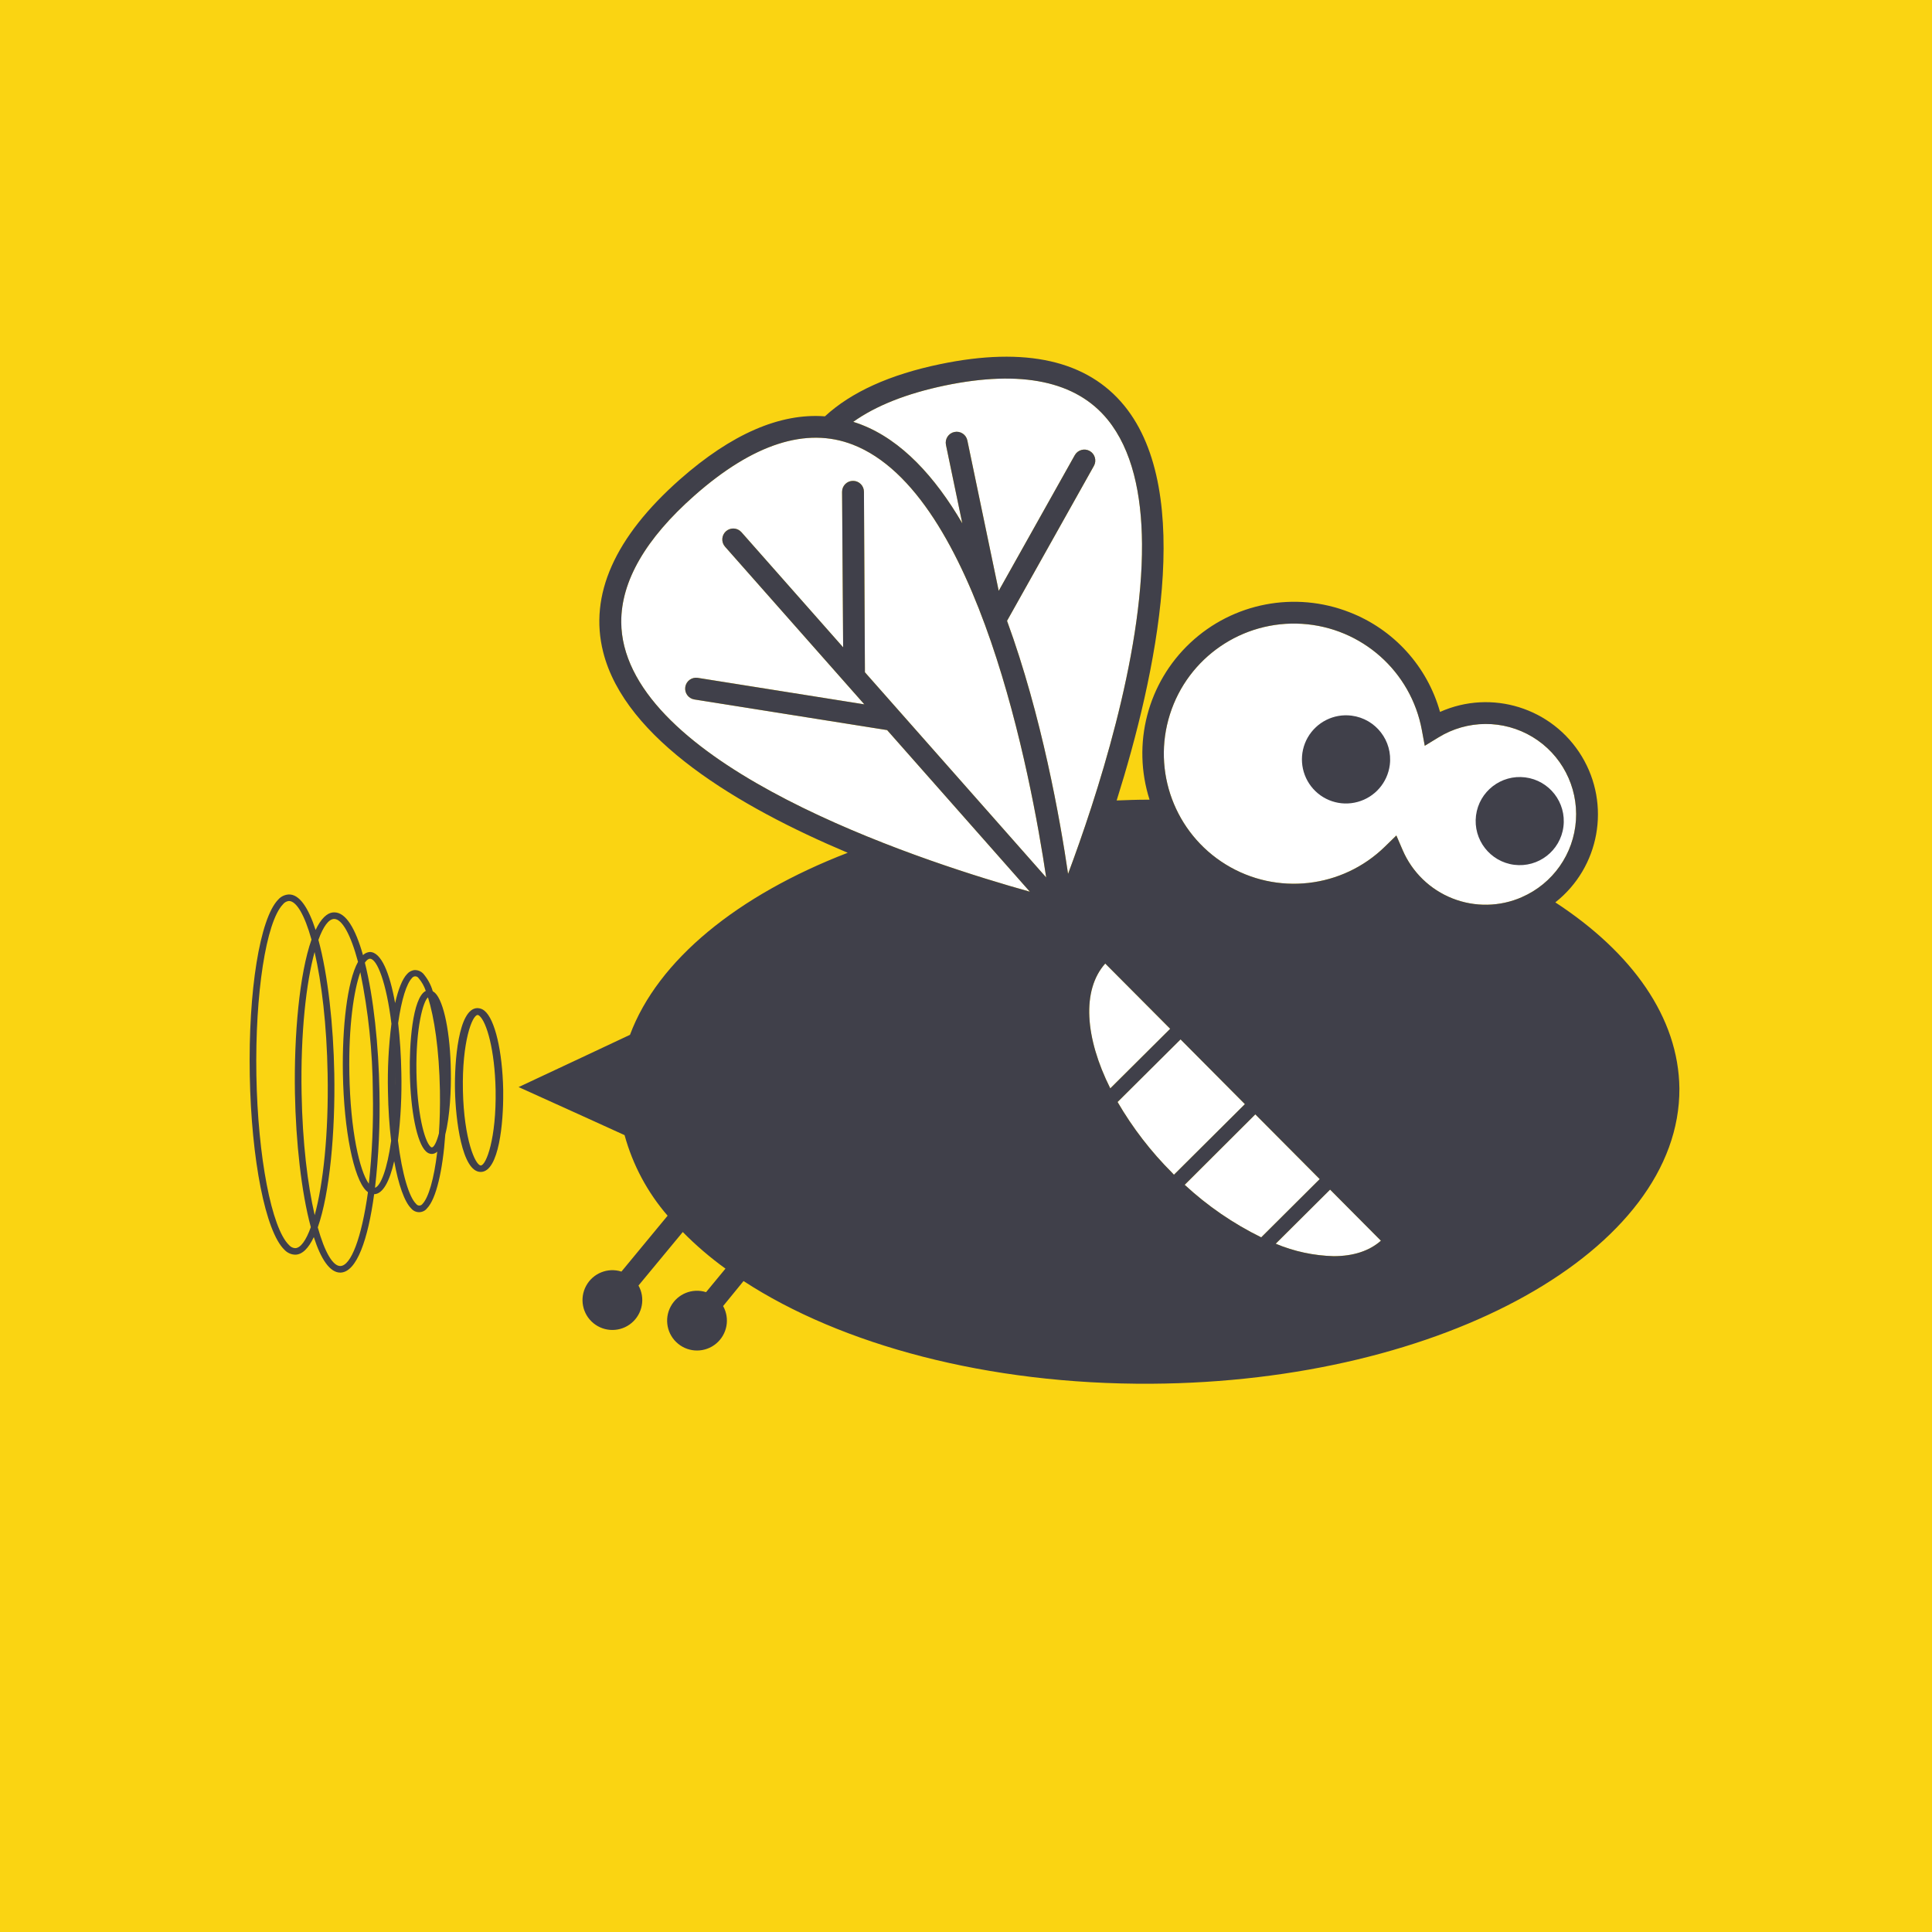
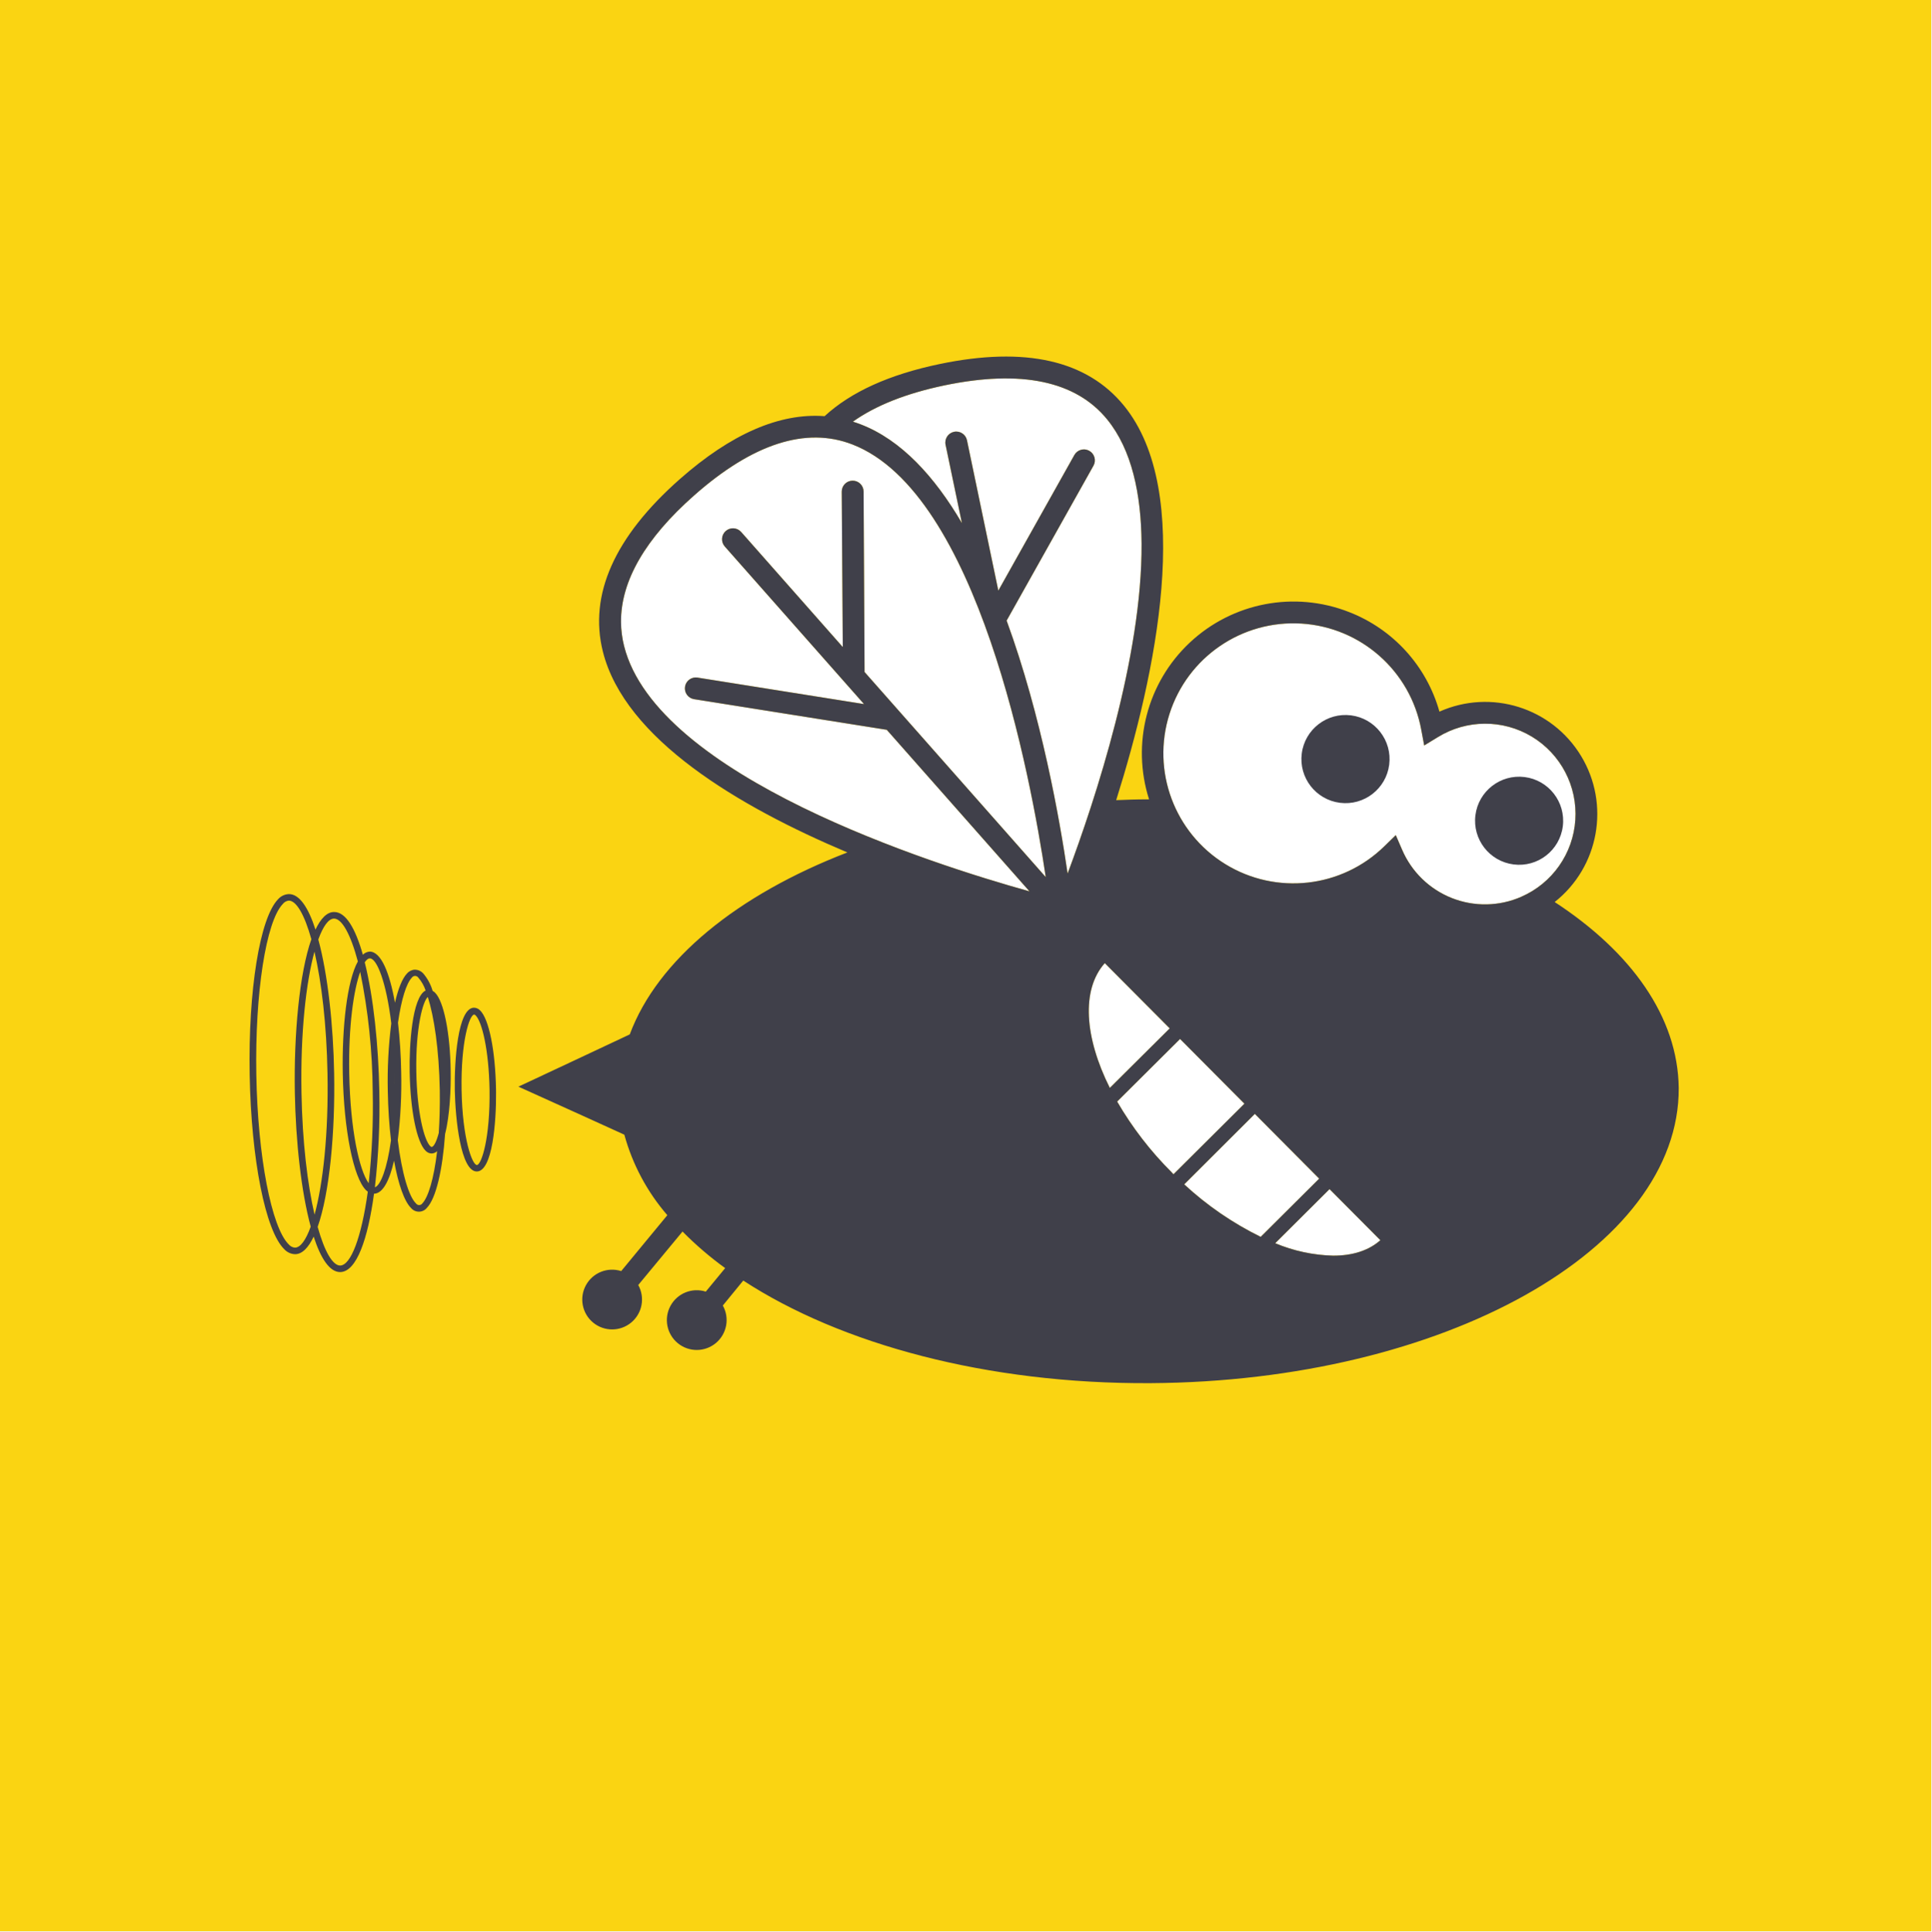
- <svg xmlns="http://www.w3.org/2000/svg" width="40px" height="40px" viewBox="0 0 40 40" version="1.1">
-   <g id="Page-1" stroke="none" stroke-width="1" fill="none" fill-rule="evenodd">
-     <g id="Vlieg-icoon_RGB">
-       <polygon id="kleur" fill="#FAD412" points="0 40 40 40 40 0 0 0" />
-       <g id="Group" transform="translate(12.86221, 7.838081)" fill="#FFFFFF" fill-rule="nonzero">
-         <path d="M15.121,6.979 C14.755,6.932 14.397,7.11 14.213,7.431 C14.03,7.752 14.058,8.151 14.284,8.443 C14.51,8.735 14.89,8.862 15.246,8.765 C15.603,8.668 15.865,8.365 15.912,7.999 C15.975,7.499 15.621,7.043 15.121,6.979 L15.121,6.979 Z" id="Path" />
-         <path d="M18.716,8.256 C18.217,8.193 17.76,8.547 17.697,9.047 C17.634,9.547 17.988,10.003 18.487,10.066 C18.987,10.13 19.444,9.776 19.507,9.277 C19.57,8.776 19.216,8.32 18.716,8.256 L18.716,8.256 Z" id="Path" />
-         <path d="M5.025,2.344 C5.025,2.219 4.924,2.117 4.799,2.117 C4.673,2.117 4.572,2.219 4.572,2.344 L4.594,5.564 L2.489,3.181 C2.406,3.087 2.263,3.078 2.169,3.16 C2.075,3.243 2.066,3.387 2.149,3.48 L5.033,6.745 L1.58,6.195 C1.458,6.179 1.345,6.263 1.326,6.385 C1.307,6.506 1.388,6.621 1.509,6.643 L5.505,7.278 L8.46,10.623 C6.431,10.059 0.744,8.243 0.064,5.543 C0.023,5.38 0.001,5.212 2.59523705e-05,5.043 C-0.004,4.197 0.503,3.316 1.516,2.422 C2.731,1.35 3.833,0.995 4.794,1.368 C7.392,2.375 8.487,8.245 8.798,10.329 L5.045,6.08 C5.046,6.07 5.046,6.059 5.045,6.049 L5.025,2.344 Z M7.988,5.014 L9.786,1.808 C9.847,1.698 9.808,1.56 9.699,1.499 C9.59,1.438 9.451,1.477 9.39,1.586 L7.815,4.395 L7.166,1.281 C7.141,1.159 7.021,1.08 6.898,1.106 C6.776,1.131 6.697,1.251 6.723,1.374 L7.061,2.996 C6.497,2.033 5.805,1.273 4.962,0.95 C4.909,0.93 4.857,0.912 4.803,0.895 C5.274,0.561 5.906,0.31 6.7,0.144 C8.285,-0.186 9.419,0.051 10.07,0.849 C10.578,1.475 10.775,2.39 10.782,3.424 C10.797,5.768 9.826,8.716 9.251,10.254 C9.087,9.136 8.708,6.986 7.987,5.014 L7.988,5.014 Z M10.021,12.111 L11.365,13.462 L10.125,14.695 C9.601,13.65 9.529,12.663 10.02,12.111 L10.021,12.111 Z M11.405,16.442 C10.967,16.005 10.587,15.513 10.276,14.977 L11.58,13.681 L12.912,15.022 L11.443,16.484 L11.405,16.442 Z M11.666,16.692 L13.128,15.234 L14.461,16.574 L13.25,17.78 C12.671,17.496 12.138,17.13 11.665,16.692 L11.666,16.692 Z M14.75,18.169 C14.337,18.159 13.931,18.071 13.55,17.912 L14.676,16.791 L15.728,17.85 C15.487,18.062 15.157,18.17 14.748,18.169 L14.75,18.169 Z M18.648,10.736 C18.191,10.936 17.674,10.946 17.21,10.763 C16.746,10.58 16.375,10.219 16.178,9.761 L16.048,9.459 L15.812,9.689 C14.928,10.554 13.569,10.707 12.516,10.06 C11.463,9.412 10.986,8.13 11.36,6.952 C11.733,5.773 12.861,5 14.095,5.078 C15.329,5.155 16.352,6.062 16.576,7.278 L16.636,7.602 L16.919,7.43 C17.514,7.062 18.265,7.058 18.865,7.419 C19.465,7.78 19.812,8.445 19.766,9.144 C19.72,9.842 19.288,10.457 18.646,10.736 L18.648,10.736 Z" id="Shape" />
+ <svg xmlns="http://www.w3.org/2000/svg" viewBox="0 0 566.93 566.93">
+   <defs>
+     <style>
+       .cls-1 {
+         fill: #fad412;
+         fill-rule: evenodd;
+       }
+ 
+       .cls-2 {
+         fill: #fff;
+       }
+ 
+       .cls-3 {
+         fill: #40404a;
+       }
+     </style>
+   </defs>
+   <g id="Vlieg_icoon" data-name="Vlieg icoon">
+     <g>
+       <polygon id="kleur" class="cls-1" points="0 566.93 566.93 566.93 566.93 0 0 0 0 566.93" />
+       <g>
+         <path class="cls-2" d="M396.62,210a12.94,12.94,0,1,0,11.2,14.46A12.95,12.95,0,0,0,396.62,210Z" />
+         <path class="cls-2" d="M447.57,228.11a12.93,12.93,0,1,0,11.21,14.46A12.94,12.94,0,0,0,447.57,228.11Z" />
+         <path class="cls-2" d="M253.52,144.31a3.21,3.21,0,0,0-6.42,0l.31,45.64-29.83-33.78a3.21,3.21,0,0,0-4.82,4.25l40.88,46.27-48.95-7.79a3.21,3.21,0,0,0-1,6.34l56.63,9,41.89,47.42c-28.76-8-109.36-33.74-119-72a30,30,0,0,1-.91-7.09c-.06-12,7.13-24.48,21.49-37.15,17.21-15.2,32.84-20.23,46.45-14.94,36.83,14.27,52.35,97.47,56.75,127l-53.19-60.21a2.22,2.22,0,0,0,0-.45Zm42,37.85L321,136.71a3.21,3.21,0,0,0-5.61-3.14l-22.32,39.81-9.2-44.13a3.21,3.21,0,1,0-6.29,1.31l4.8,23c-8-13.65-17.81-24.42-29.75-29-.75-.29-1.49-.54-2.25-.78q10-7.11,26.88-10.65c22.47-4.67,38.54-1.31,47.76,10,7.21,8.86,10,21.84,10.1,36.49.21,33.22-13.55,75-21.71,96.81C311.09,240.58,305.72,210.1,295.5,182.16Zm28.81,100.59,19.05,19.14L325.8,319.37C318.38,304.55,317.36,290.57,324.31,282.75Zm19.62,61.38a100.34,100.34,0,0,1-16-20.76L346.42,305l18.89,19-20.83,20.72Zm3.7,3.54L368.37,327l18.89,19-17.17,17.09A94,94,0,0,1,347.63,347.67Zm43.7,20.94a47.11,47.11,0,0,1-17-3.65l15.95-15.88,14.92,15C401.8,367.09,397.13,368.62,391.33,368.61Zm55.25-105.36a26.49,26.49,0,0,1-35-13.81l-1.85-4.28-3.35,3.26a38.17,38.17,0,1,1,10.83-34.17l.86,4.59,4-2.44a26.5,26.5,0,1,1,24.49,46.85Z" />
      </g>
-       <g id="Group" transform="translate(5.168212, 7.384728)" fill="#40404A" fill-rule="nonzero">
-         <path d="M3.84,13.173 C3.825,13.16 3.809,13.148 3.792,13.138 C3.753,13.002 3.684,12.877 3.591,12.769 C3.547,12.725 3.487,12.699 3.425,12.699 C3.362,12.702 3.303,12.731 3.262,12.779 C3.163,12.881 3.078,13.094 3.012,13.383 C2.902,12.764 2.725,12.325 2.488,12.325 C2.435,12.329 2.385,12.352 2.347,12.39 C2.194,11.849 1.995,11.501 1.75,11.505 C1.602,11.505 1.474,11.642 1.366,11.869 C1.219,11.415 1.034,11.13 0.813,11.134 C0.727,11.138 0.646,11.177 0.59,11.242 C0.212,11.633 -0.029,13.128 0.003,14.878 C0.035,16.629 0.329,18.113 0.72,18.49 C0.778,18.553 0.859,18.59 0.944,18.592 C1.092,18.592 1.221,18.455 1.329,18.228 C1.475,18.682 1.661,18.966 1.88,18.963 C2.218,18.956 2.452,18.274 2.578,17.34 L2.578,17.34 C2.762,17.336 2.899,17.067 2.993,16.656 C3.08,17.14 3.205,17.497 3.346,17.636 C3.387,17.685 3.448,17.713 3.512,17.712 C3.576,17.711 3.636,17.681 3.675,17.63 C3.861,17.438 3.998,16.854 4.051,16.102 C4.149,15.723 4.173,15.163 4.166,14.801 C4.156,14.006 4.022,13.35 3.84,13.173 Z M0.943,18.457 C0.893,18.454 0.848,18.431 0.816,18.393 C0.454,18.045 0.17,16.566 0.14,14.878 C0.111,13.189 0.34,11.703 0.689,11.339 C0.719,11.3 0.764,11.274 0.813,11.269 C0.969,11.269 1.138,11.557 1.281,12.069 C1.032,12.774 0.917,14.037 0.938,15.247 C0.957,16.257 1.071,17.3 1.267,18.022 C1.167,18.301 1.054,18.455 0.943,18.457 Z M1.076,15.248 C1.053,13.992 1.172,12.959 1.345,12.326 C1.49,12.953 1.597,13.825 1.615,14.851 C1.638,16.107 1.52,17.141 1.347,17.774 C1.202,17.147 1.094,16.274 1.076,15.248 Z M1.877,18.827 C1.722,18.827 1.554,18.539 1.411,18.027 C1.659,17.322 1.774,16.058 1.753,14.848 C1.735,13.839 1.621,12.796 1.424,12.074 C1.525,11.797 1.636,11.643 1.75,11.641 C1.913,11.641 2.093,11.963 2.244,12.529 C2.018,12.937 1.914,13.896 1.931,14.845 C1.952,16.017 2.152,17.015 2.416,17.27 C2.427,17.28 2.438,17.289 2.45,17.298 C2.318,18.245 2.099,18.823 1.877,18.827 Z M2.468,17.123 C2.277,16.859 2.086,16.028 2.065,14.843 C2.047,13.855 2.158,13.119 2.292,12.744 C2.459,13.56 2.546,14.39 2.551,15.222 C2.565,15.857 2.537,16.492 2.468,17.123 L2.468,17.123 Z M2.864,15.218 C2.87,15.579 2.893,15.924 2.93,16.234 C2.849,16.821 2.714,17.169 2.596,17.207 C2.672,16.548 2.702,15.885 2.688,15.223 C2.671,14.258 2.567,13.264 2.386,12.546 C2.422,12.494 2.457,12.465 2.491,12.465 C2.637,12.462 2.833,12.959 2.936,13.812 C2.877,14.277 2.853,14.746 2.864,15.216 L2.864,15.218 Z M3.02,15.271 C3.02,15.253 3.02,15.235 3.02,15.216 C3.02,15.061 3.02,14.912 3.02,14.77 C3.02,14.789 3.02,14.809 3.02,14.829 C3.022,14.981 3.021,15.127 3.016,15.269 L3.02,15.271 Z M3.581,17.539 C3.566,17.561 3.54,17.575 3.513,17.575 C3.486,17.575 3.461,17.561 3.446,17.539 C3.305,17.405 3.156,16.932 3.071,16.229 C3.129,15.761 3.152,15.29 3.141,14.818 C3.135,14.47 3.112,14.121 3.075,13.798 C3.145,13.304 3.25,12.98 3.361,12.865 C3.376,12.843 3.402,12.829 3.429,12.829 C3.456,12.829 3.482,12.843 3.497,12.865 C3.564,12.943 3.615,13.033 3.647,13.131 C3.365,13.272 3.306,14.272 3.317,14.818 C3.331,15.617 3.464,16.274 3.647,16.45 C3.68,16.485 3.725,16.506 3.773,16.507 C3.815,16.505 3.855,16.488 3.885,16.458 C3.818,17.032 3.701,17.413 3.581,17.539 Z M3.921,16.075 C3.871,16.269 3.813,16.371 3.772,16.371 C3.76,16.37 3.75,16.364 3.743,16.354 C3.615,16.23 3.469,15.649 3.454,14.818 C3.438,13.884 3.595,13.341 3.693,13.265 C3.821,13.672 3.925,14.341 3.94,15.197 C3.945,15.516 3.937,15.81 3.92,16.075 L3.921,16.075 Z" id="Shape" />
-         <path d="M5.25,15.175 C5.233,14.376 5.079,13.72 4.864,13.543 C4.825,13.508 4.771,13.488 4.715,13.487 C4.32,13.493 4.239,14.604 4.252,15.192 C4.264,15.779 4.392,16.885 4.787,16.879 C5.165,16.874 5.255,15.851 5.25,15.251 C5.25,15.225 5.25,15.2 5.25,15.175 Z M4.787,16.745 C4.672,16.745 4.437,16.2 4.416,15.193 C4.395,14.186 4.607,13.63 4.722,13.629 C4.735,13.631 4.747,13.638 4.756,13.646 C4.907,13.771 5.076,14.352 5.093,15.182 C5.11,16.186 4.898,16.74 4.787,16.745 Z" id="Shape" />
-         <path d="M22.815,7.432 C22.449,7.385 22.091,7.564 21.907,7.884 C21.724,8.205 21.752,8.605 21.978,8.897 C22.204,9.189 22.584,9.316 22.94,9.218 C23.297,9.121 23.559,8.819 23.606,8.452 C23.669,7.952 23.315,7.496 22.815,7.432 L22.815,7.432 Z" id="Path" />
-         <path d="M26.41,8.71 C25.911,8.647 25.454,9.001 25.391,9.5 C25.328,10 25.682,10.456 26.181,10.52 C26.681,10.583 27.138,10.23 27.201,9.73 C27.264,9.23 26.91,8.773 26.41,8.71 L26.41,8.71 Z" id="Path" />
-         <path d="M27.033,11.298 C27.952,10.572 28.186,9.275 27.58,8.273 C26.973,7.271 25.715,6.877 24.646,7.355 C24.381,6.41 23.687,5.646 22.772,5.291 C21.643,4.849 20.36,5.095 19.476,5.924 C18.591,6.753 18.263,8.017 18.632,9.172 L18.586,9.172 C18.374,9.172 18.162,9.18 17.951,9.188 C18.771,6.582 19.573,2.815 18.112,1.018 C17.346,0.077 16.066,-0.213 14.299,0.154 C13.253,0.371 12.457,0.732 11.911,1.235 C10.98,1.164 9.974,1.602 8.91,2.54 C7.559,3.733 7.024,4.935 7.319,6.112 C7.773,7.922 10.135,9.323 12.383,10.271 C10.105,11.15 8.453,12.489 7.875,14.04 L6.888,14.504 L5.569,15.122 L6.897,15.723 L7.763,16.117 C7.932,16.733 8.236,17.302 8.654,17.785 L7.698,18.942 C7.415,18.852 7.108,18.976 6.967,19.237 C6.825,19.498 6.889,19.823 7.119,20.011 C7.349,20.199 7.68,20.197 7.907,20.007 C8.135,19.816 8.196,19.49 8.051,19.231 L8.968,18.123 C9.241,18.4 9.537,18.653 9.852,18.881 L9.45,19.368 C9.167,19.278 8.86,19.402 8.719,19.663 C8.577,19.924 8.641,20.249 8.872,20.437 C9.102,20.625 9.433,20.622 9.66,20.432 C9.888,20.241 9.948,19.915 9.803,19.656 L10.226,19.138 C12.246,20.456 15.279,21.284 18.666,21.264 C24.725,21.227 29.621,18.489 29.602,15.15 C29.585,13.679 28.623,12.337 27.033,11.298 Z M12.719,2.797 C12.719,2.672 12.618,2.571 12.493,2.571 C12.367,2.571 12.266,2.672 12.266,2.797 L12.288,6.017 L10.183,3.634 C10.1,3.54 9.957,3.531 9.863,3.614 C9.769,3.697 9.76,3.84 9.843,3.934 L12.727,7.198 L9.274,6.649 C9.152,6.632 9.039,6.716 9.02,6.838 C9.001,6.96 9.082,7.074 9.203,7.096 L13.199,7.731 L16.154,11.077 C14.125,10.512 8.438,8.696 7.758,5.997 C7.717,5.833 7.695,5.665 7.694,5.497 C7.69,4.65 8.197,3.769 9.21,2.875 C10.425,1.803 11.527,1.448 12.488,1.821 C15.086,2.828 16.181,8.698 16.492,10.782 L12.739,6.534 C12.74,6.523 12.74,6.513 12.739,6.502 L12.719,2.797 Z M15.682,5.468 L17.48,2.261 C17.541,2.152 17.502,2.013 17.393,1.952 C17.284,1.891 17.145,1.93 17.084,2.039 L15.509,4.848 L14.86,1.735 C14.835,1.612 14.715,1.533 14.592,1.559 C14.47,1.584 14.391,1.704 14.417,1.827 L14.755,3.45 C14.191,2.487 13.499,1.727 12.656,1.404 C12.603,1.383 12.551,1.366 12.497,1.349 C12.968,1.014 13.6,0.764 14.394,0.597 C15.979,0.268 17.113,0.505 17.764,1.303 C18.272,1.928 18.469,2.844 18.476,3.877 C18.491,6.221 17.52,9.169 16.945,10.708 C16.781,9.59 16.402,7.439 15.681,5.468 L15.682,5.468 Z M17.715,12.565 L19.059,13.915 L17.819,15.149 C17.295,14.103 17.223,13.117 17.714,12.565 L17.715,12.565 Z M19.099,16.896 C18.661,16.459 18.281,15.966 17.97,15.431 L19.274,14.135 L20.606,15.475 L19.137,16.937 L19.099,16.896 Z M19.36,17.145 L20.822,15.687 L22.155,17.027 L20.944,18.233 C20.365,17.949 19.832,17.583 19.359,17.145 L19.36,17.145 Z M22.444,18.623 C22.031,18.612 21.625,18.525 21.244,18.365 L22.37,17.245 L23.422,18.303 C23.181,18.515 22.851,18.623 22.442,18.623 L22.444,18.623 Z M26.342,11.189 C25.885,11.39 25.368,11.399 24.904,11.216 C24.44,11.033 24.069,10.673 23.872,10.215 L23.742,9.913 L23.506,10.143 C22.622,11.008 21.263,11.161 20.21,10.513 C19.157,9.865 18.68,8.584 19.054,7.405 C19.427,6.227 20.555,5.454 21.789,5.531 C23.023,5.608 24.046,6.516 24.27,7.732 L24.33,8.056 L24.613,7.883 C25.208,7.516 25.959,7.511 26.559,7.872 C27.159,8.233 27.506,8.899 27.46,9.597 C27.414,10.296 26.982,10.91 26.34,11.189 L26.342,11.189 Z" id="Shape" />
+       <g>
+         <path class="cls-3" d="M127.67,291.37a3.27,3.27,0,0,0-.67-.49,14,14,0,0,0-2.85-5.23,3.36,3.36,0,0,0-2.36-1,3.25,3.25,0,0,0-2.31,1.13c-1.4,1.45-2.6,4.47-3.54,8.57-1.56-8.77-4.07-15-7.42-15a3.12,3.12,0,0,0-2,.92c-2.17-7.67-5-12.6-8.47-12.54-2.1,0-3.91,1.94-5.44,5.16-2.08-6.44-4.71-10.47-7.83-10.42A4.47,4.47,0,0,0,81.61,264c-5.35,5.54-8.77,26.73-8.32,51.54s4.62,45.84,10.17,51.19a4.45,4.45,0,0,0,3.17,1.45c2.1,0,3.92-1.94,5.45-5.16,2.08,6.43,4.71,10.46,7.82,10.41,4.79-.09,8.1-9.76,9.89-23h0c2.6-.05,4.55-3.87,5.88-9.7,1.24,6.87,3,11.93,5,13.9a3,3,0,0,0,4.67-.09c2.63-2.72,4.57-11,5.32-21.66,1.39-5.37,1.73-13.31,1.64-18.44C132.15,303.17,130.26,293.88,127.67,291.37ZM86.61,366.26a2.6,2.6,0,0,1-1.8-.9c-5.13-4.94-9.15-25.9-9.57-49.83s2.83-45,7.77-50.15a2.59,2.59,0,0,1,1.77-1c2.2,0,4.6,4.09,6.62,11.34-3.52,10-5.15,27.9-4.85,45.05.26,14.31,1.88,29.09,4.66,39.33C89.79,364.05,88.19,366.23,86.61,366.26Zm1.89-45.48c-.32-17.8,1.36-32.44,3.81-41.42,2.06,8.89,3.57,21.25,3.83,35.79.33,17.81-1.35,32.46-3.8,41.43C90.28,347.69,88.76,335.32,88.5,320.78Zm11.36,50.73c-2.2,0-4.59-4.09-6.61-11.34,3.52-10,5.15-27.91,4.84-45.06-.25-14.3-1.87-29.08-4.65-39.32,1.43-3.92,3-6.1,4.61-6.13,2.32,0,4.86,4.56,7,12.58-3.2,5.78-4.67,19.38-4.43,32.83.3,16.61,3.13,30.75,6.87,34.37a5.48,5.48,0,0,0,.48.39C106.11,363.26,103,371.45,99.86,371.51Zm8.37-24.15c-2.71-3.75-5.41-15.52-5.71-32.32-.25-14,1.32-24.43,3.22-29.75a181.7,181.7,0,0,1,3.67,35.12A204.87,204.87,0,0,1,108.23,347.36Zm5.61-27c.09,5.11.42,10,.94,14.39-1.15,8.33-3.06,13.26-4.73,13.79a208.54,208.54,0,0,0,1.3-28.12c-.24-13.67-1.72-27.76-4.28-37.93.51-.75,1-1.15,1.49-1.15,2.06-.05,4.85,7,6.3,19.08A134.94,134.94,0,0,0,113.84,320.32Zm2,.75c0-.26,0-.52,0-.78q0-3.3,0-6.33c0,.28,0,.56,0,.84Q115.87,318.07,115.8,321.07ZM124,353.25a1.15,1.15,0,0,1-1.91,0c-2-1.9-4.11-8.6-5.32-18.56a135.88,135.88,0,0,0,1-20c-.08-4.94-.41-9.89-.94-14.46,1-7,2.49-11.59,4.06-13.22a1.15,1.15,0,0,1,1.92,0,11,11,0,0,1,2.13,3.76c-4,2-4.83,16.17-4.68,23.91.2,11.33,2.08,20.64,4.68,23.14a2.53,2.53,0,0,0,1.79.8,2.41,2.41,0,0,0,1.59-.69C127.37,346.07,125.7,351.47,124,353.25Zm4.83-20.75c-.72,2.75-1.53,4.19-2.12,4.2a.64.64,0,0,1-.41-.24c-1.82-1.76-3.88-10-4.09-21.78-.23-13.23,2-20.93,3.38-22,1.82,5.76,3.29,15.25,3.51,27.38C129.16,324.58,129.05,328.75,128.81,332.5Z" />
+         <path class="cls-3" d="M145.61,319.75c-.2-11.33-2.07-20.63-4.68-23.14a2.54,2.54,0,0,0-1.8-.79c-4.79.08-5.77,15.83-5.62,24.16s1.7,24,6.49,23.92c4.58-.08,5.68-14.57,5.62-23.08C145.62,320.45,145.62,320.1,145.61,319.75ZM140,342c-1.39,0-4.25-7.73-4.5-22s2.32-22.15,3.71-22.17a.75.75,0,0,1,.41.25c1.83,1.76,3.88,10,4.09,21.77C143.92,334.08,141.35,341.93,140,342Z" />
+         <path class="cls-3" d="M396.62,210a12.94,12.94,0,1,0,11.2,14.46A12.95,12.95,0,0,0,396.62,210Z" />
+         <path class="cls-3" d="M447.57,228.11a12.93,12.93,0,1,0,11.21,14.46A12.94,12.94,0,0,0,447.57,228.11Z" />
+         <path class="cls-3" d="M456.39,264.8a32.92,32.92,0,0,0-33.83-55.89A44.15,44.15,0,0,0,396,179.66a44.53,44.53,0,0,0-58.68,55h-.65c-3,0-6,.11-9,.23,11.63-36.93,23-90.33,2.29-115.79-10.86-13.34-29-17.46-54.05-12.25q-22.23,4.62-33.84,15.32c-13.2-1-27.46,5.2-42.53,18.5-19.15,16.91-26.74,33.94-22.56,50.62,6.44,25.66,39.91,45.51,71.78,58.95-32.29,12.46-55.7,31.44-63.89,53.42l-14,6.58L152.18,319,171,327.51l12.28,5.59a60.52,60.52,0,0,0,12.62,23.63l-13.54,16.41a8.77,8.77,0,1,0,5,4.09l13-15.7a100.13,100.13,0,0,0,12.52,10.74l-5.69,6.9a8.77,8.77,0,1,0,5,4.08l6-7.33c28.63,18.68,71.62,30.41,119.62,30.12,85.87-.52,155.26-39.32,155-86.65C492.56,298.54,478.93,279.52,456.39,264.8ZM253.52,144.31a3.21,3.21,0,0,0-6.42,0l.31,45.64-29.83-33.78a3.21,3.21,0,0,0-4.82,4.25l40.88,46.27-48.95-7.79a3.21,3.21,0,0,0-1,6.34l56.63,9,41.89,47.42c-28.76-8-109.36-33.74-119-72a30,30,0,0,1-.91-7.09c-.06-12,7.13-24.48,21.49-37.15,17.21-15.2,32.84-20.23,46.45-14.94,36.83,14.27,52.35,97.47,56.75,127l-53.19-60.21a2.22,2.22,0,0,0,0-.45Zm42,37.85L321,136.71a3.21,3.21,0,0,0-5.61-3.14l-22.32,39.81-9.2-44.13a3.21,3.21,0,1,0-6.29,1.31l4.8,23c-8-13.65-17.81-24.42-29.75-29-.75-.29-1.49-.54-2.25-.78q10-7.11,26.88-10.65c22.47-4.67,38.54-1.31,47.76,10,7.21,8.86,10,21.84,10.1,36.49.21,33.22-13.55,75-21.71,96.81C311.09,240.58,305.72,210.1,295.5,182.16Zm28.81,100.59,19.05,19.14L325.8,319.37C318.38,304.55,317.36,290.57,324.31,282.75Zm19.62,61.38a100.34,100.34,0,0,1-16-20.76L346.42,305l18.89,19-20.83,20.72Zm3.7,3.54L368.37,327l18.89,19-17.17,17.09A94,94,0,0,1,347.63,347.67Zm43.7,20.94a47.11,47.11,0,0,1-17-3.65l15.95-15.88,14.92,15C401.8,367.09,397.13,368.62,391.33,368.61Zm55.25-105.36a26.49,26.49,0,0,1-35-13.81l-1.85-4.28-3.35,3.26a38.17,38.17,0,1,1,10.83-34.17l.86,4.59,4-2.44a26.5,26.5,0,1,1,24.49,46.85Z" />
      </g>
    </g>
  </g>
</svg>
